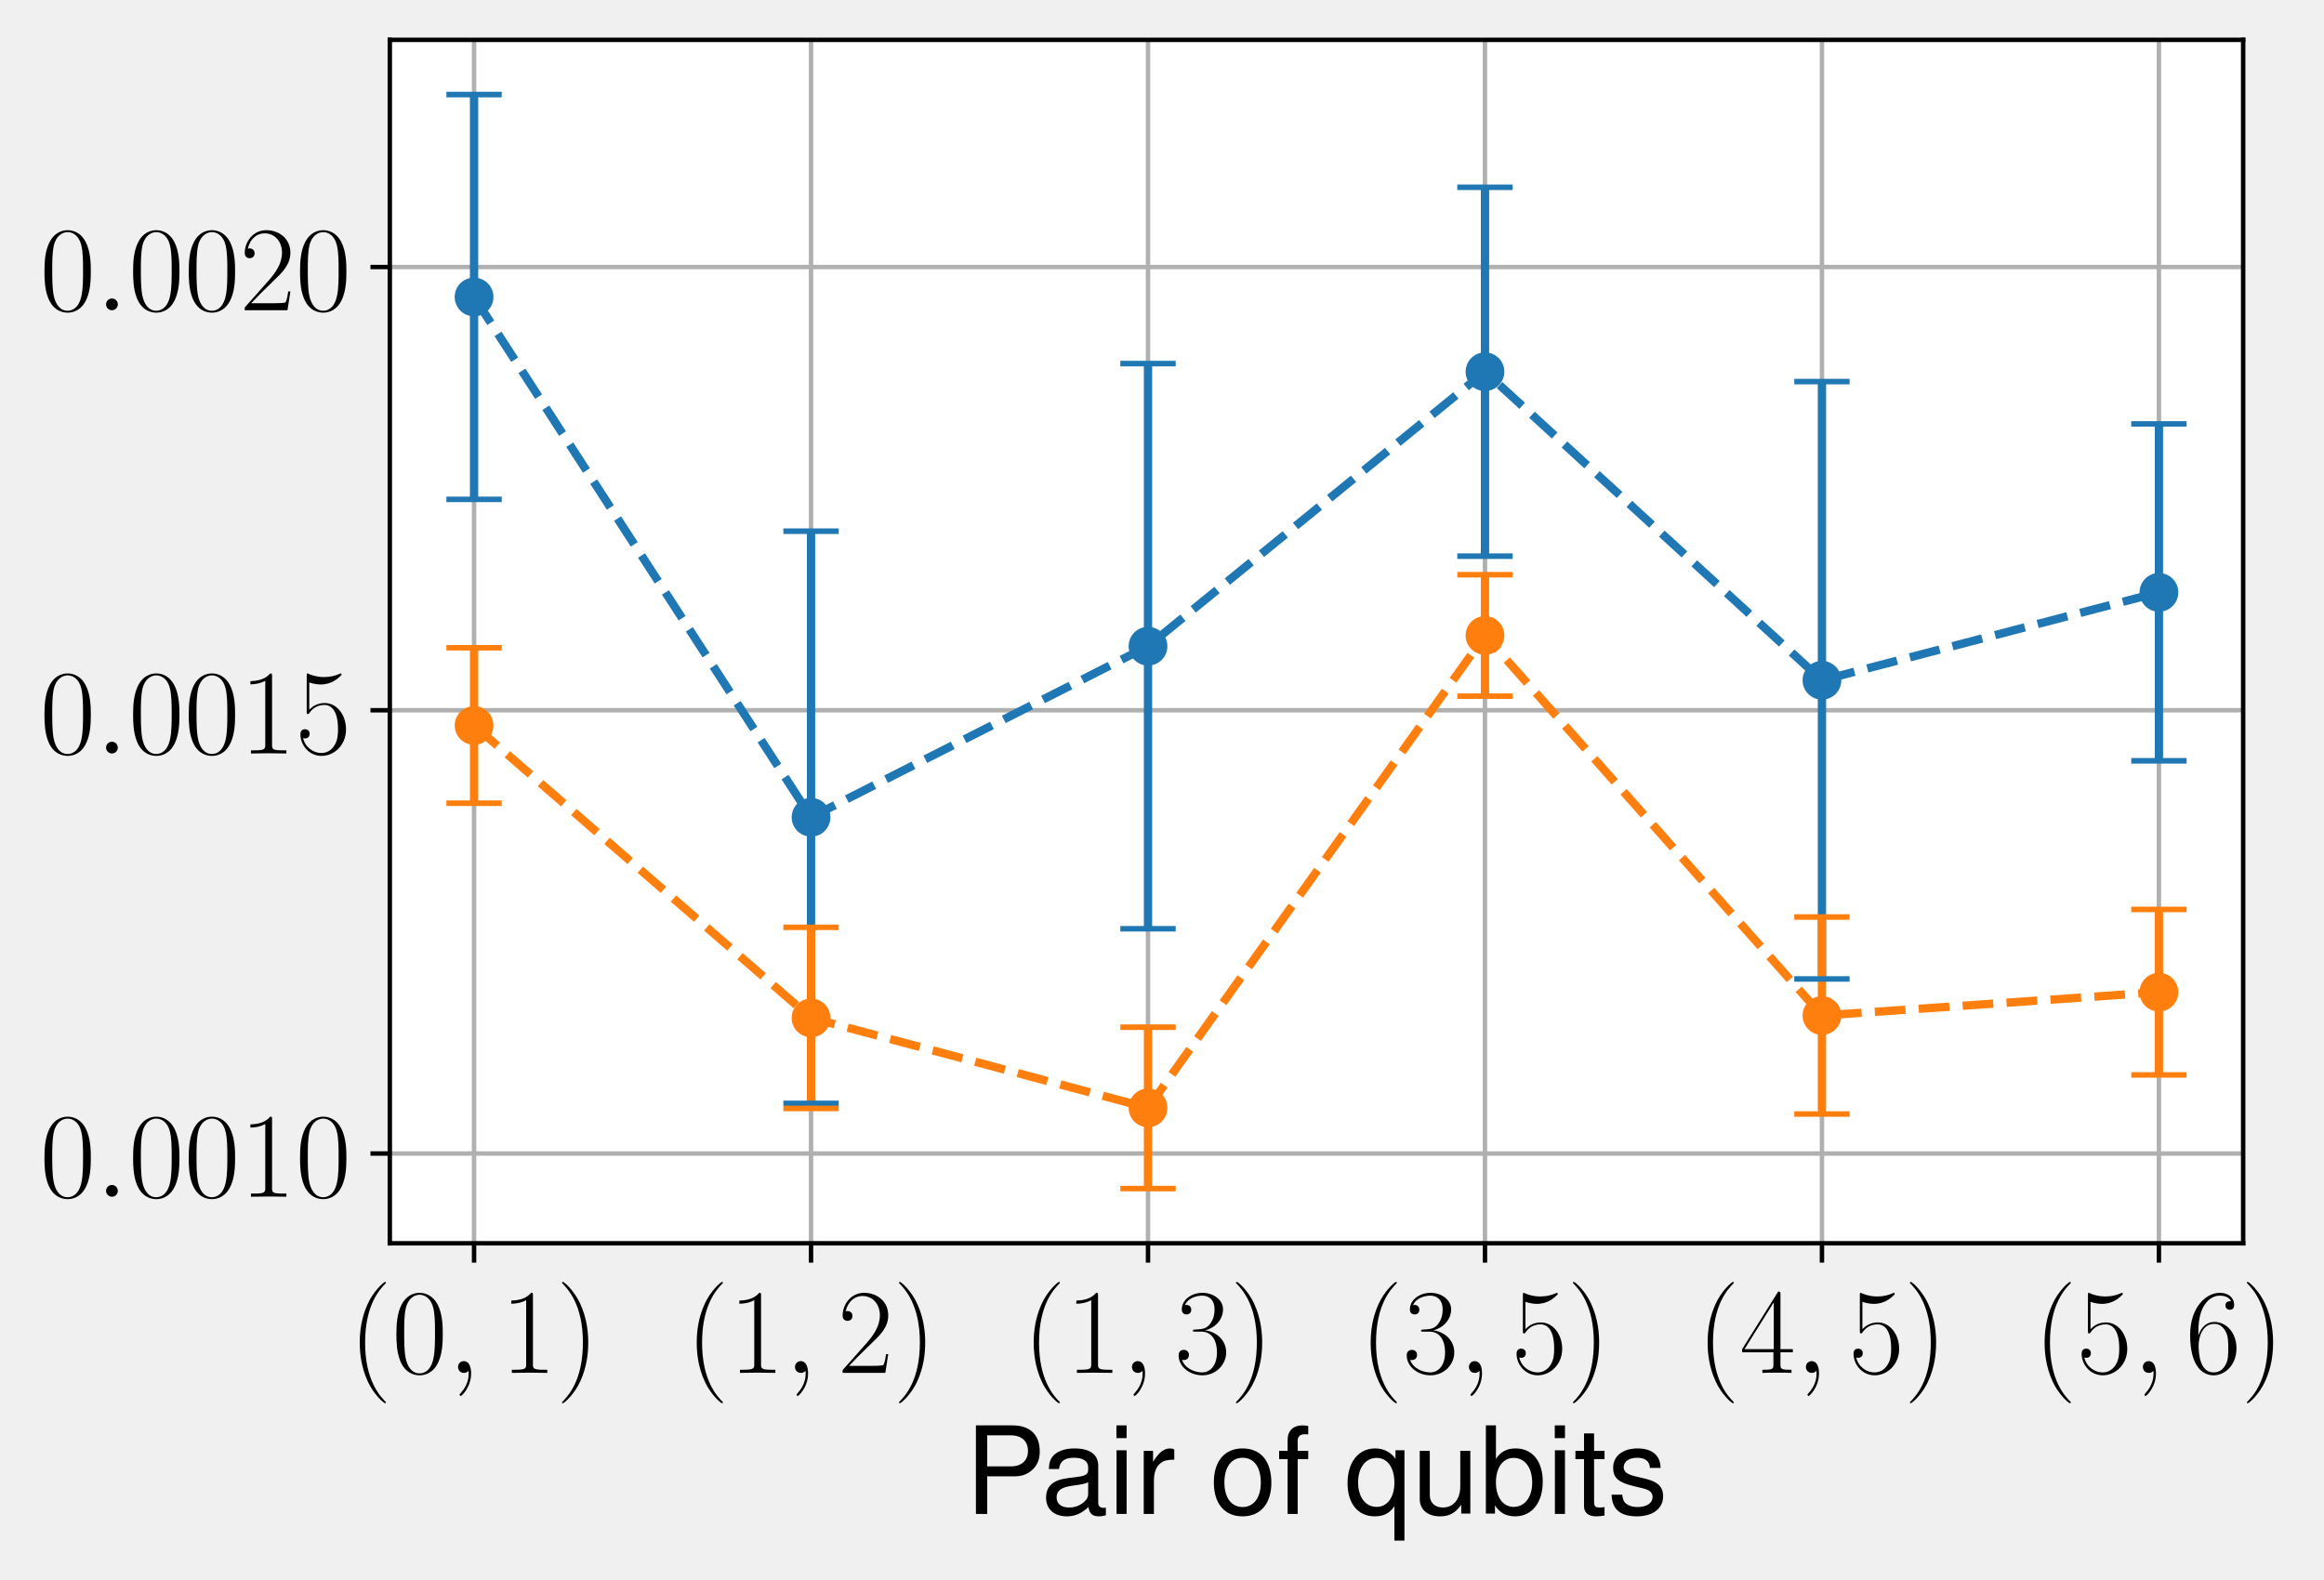
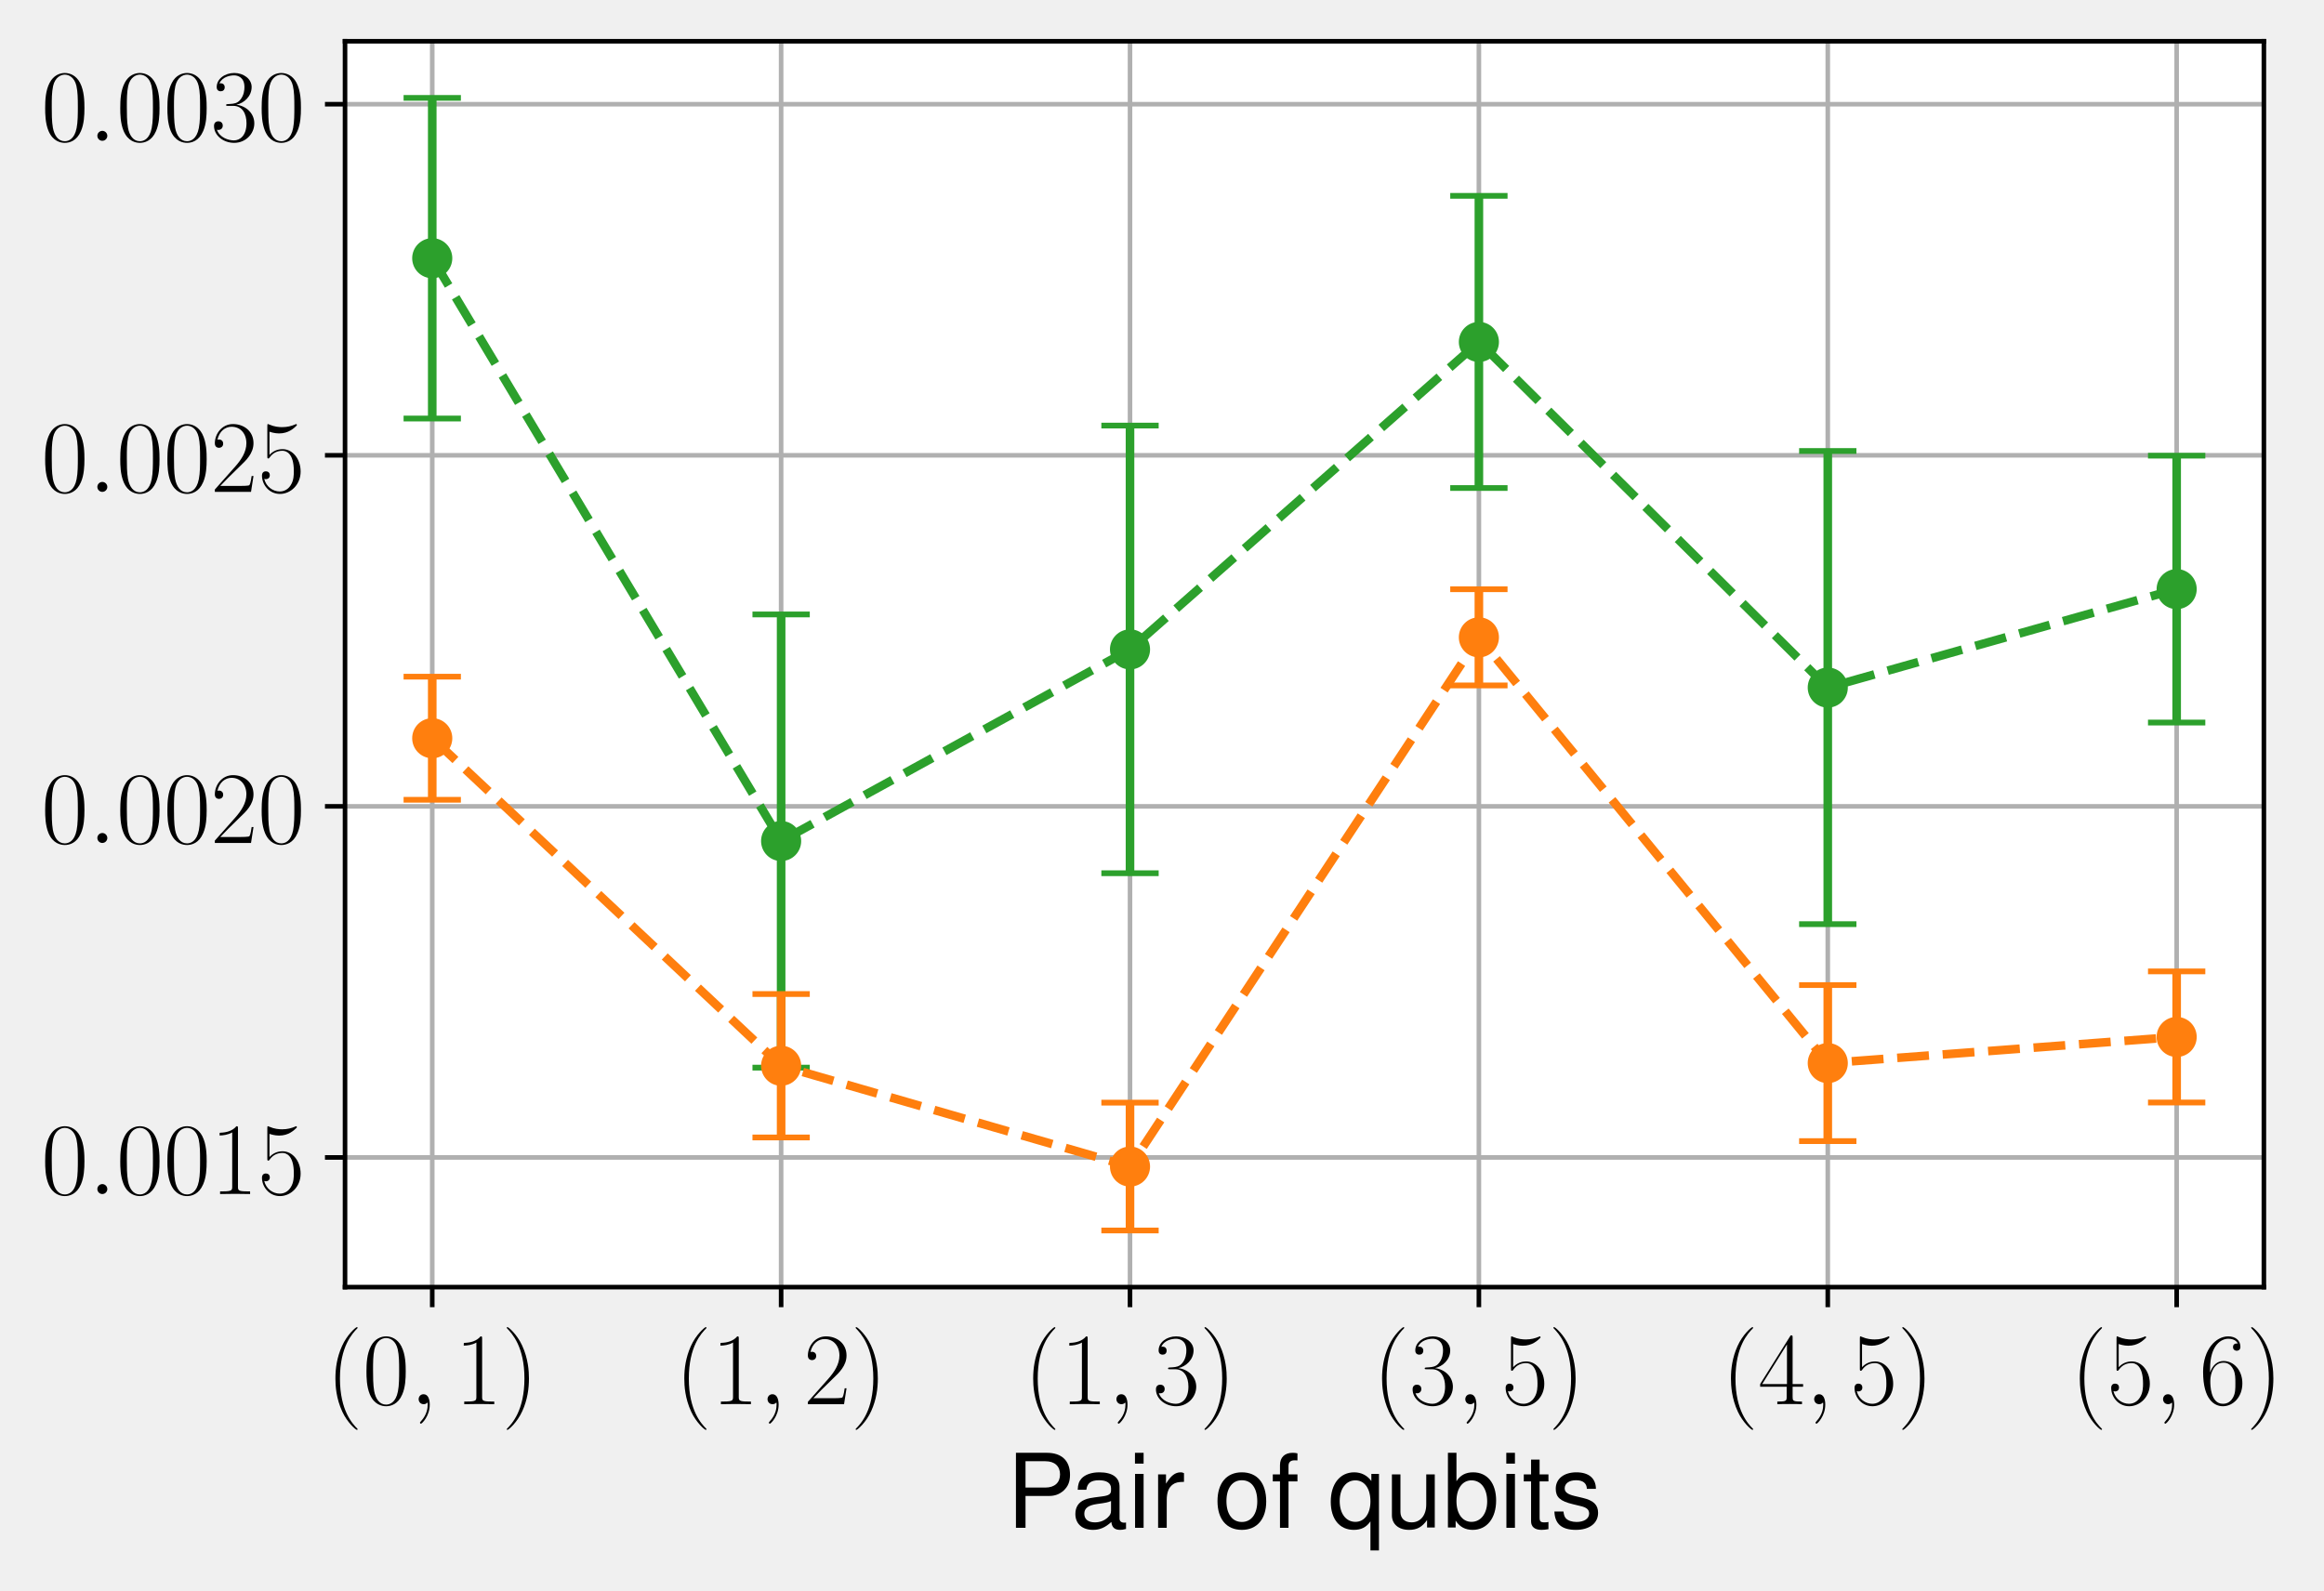
- <svg xmlns="http://www.w3.org/2000/svg" xmlns:xlink="http://www.w3.org/1999/xlink" height="285.41pt" version="1.1" viewBox="0 0 419.824 285.41" width="419.824pt">
+ <svg xmlns="http://www.w3.org/2000/svg" xmlns:xlink="http://www.w3.org/1999/xlink" height="277.67pt" version="1.1" viewBox="0 0 405.489 277.67" width="405.489pt">
  <defs>
    <style type="text/css">*{stroke-linecap:butt;stroke-linejoin:round;}</style>
  </defs>
  <g id="figure_1">
    <g id="patch_1">
-       <path d="M 0 285.41  L 419.824 285.41  L 419.824 0  L 0 0  z " style="fill:none;" />
+       <path d="M 0 277.67  L 405.489 277.67  L 405.489 0  L 0 0  z " style="fill:none;" />
    </g>
    <g id="axes_1">
      <g id="patch_2">
-         <path d="M 70.421 224.64  L 405.221 224.64  L 405.221 7.2  L 70.421 7.2  z " style="fill:#ffffff;" />
+         <path d="M 60.199 224.64  L 394.999 224.64  L 394.999 7.2  L 60.199 7.2  z " style="fill:#ffffff;" />
      </g>
      <g id="matplotlib.axis_1">
        <g id="xtick_1">
          <g id="line2d_1">
-             <path clip-path="url(#p4f4c36b485)" d="M 85.639 224.64  L 85.639 7.2  " style="fill:none;stroke:#b0b0b0;stroke-linecap:square;stroke-width:0.8;" />
+             <path clip-path="url(#p3676b8950b)" d="M 75.417 224.64  L 75.417 7.2  " style="fill:none;stroke:#b0b0b0;stroke-linecap:square;stroke-width:0.8;" />
          </g>
          <g id="line2d_2">
            <defs>
-               <path d="M 0 0  L 0 3.5  " id="ma962358cb3" style="stroke:#000000;stroke-width:0.8;" />
+               <path d="M 0 0  L 0 3.5  " id="m72bb5400fb" style="stroke:#000000;stroke-width:0.8;" />
            </defs>
            <g>
-               <use style="stroke:#000000;stroke-width:0.8;" x="85.639" xlink:href="#ma962358cb3" y="224.64" />
+               <use style="stroke:#000000;stroke-width:0.8;" x="75.417" xlink:href="#m72bb5400fb" y="224.64" />
            </g>
          </g>
          <g id="text_1">
-             <g transform="translate(63.01826 248.0586)scale(0.22 -0.22)">
+             <g transform="translate(56.90915 245.0734)scale(0.18 -0.18)">
              <defs>
                <path d="M 1958 -1562  C 1958 -1556 1958 -1543 1939 -1524  C 1645 -1223 858 -403 858 1596  C 858 3595 1632 4408 1946 4729  C 1946 4735 1958 4748 1958 4767  C 1958 4787 1939 4800 1914 4800  C 1843 4800 1299 4325 986 3620  C 666 2909 576 2218 576 1603  C 576 1141 621 360 1005 -467  C 1312 -1133 1837 -1600 1914 -1600  C 1946 -1600 1958 -1588 1958 -1562  z " id="CMR17-28" transform="scale(0.015625)" />
                <path d="M 2688 2038  C 2688 2430 2682 3099 2413 3613  C 2176 4063 1798 4224 1466 4224  C 1158 4224 768 4082 525 3620  C 269 3137 243 2539 243 2038  C 243 1671 250 1112 448 623  C 723 -39 1216 -128 1466 -128  C 1760 -128 2208 -7 2470 604  C 2662 1048 2688 1568 2688 2038  z M 1466 -26  C 1056 -26 813 328 723 816  C 653 1196 653 1749 653 2109  C 653 2604 653 3015 736 3407  C 858 3954 1216 4121 1466 4121  C 1728 4121 2067 3947 2189 3420  C 2272 3054 2278 2623 2278 2109  C 2278 1691 2278 1176 2202 797  C 2067 96 1690 -26 1466 -26  z " id="CMR17-30" transform="scale(0.015625)" />
                <path d="M 1248 -26  C 1248 345 1126 620 864 620  C 659 620 557 454 557 313  C 557 172 653 0 870 0  C 954 0 1024 25 1082 83  C 1094 96 1101 96 1107 96  C 1120 96 1120 6 1120 -26  C 1120 -233 1082 -642 710 -1051  C 640 -1127 640 -1140 640 -1152  C 640 -1184 672 -1216 704 -1216  C 755 -1216 1248 -749 1248 -26  z " id="CMMI12-3b" transform="scale(0.015625)" />
                <path d="M 1702 4083  C 1702 4217 1696 4224 1606 4224  C 1357 3927 979 3833 621 3820  C 602 3820 570 3820 563 3808  C 557 3795 557 3782 557 3648  C 755 3648 1088 3686 1344 3839  L 1344 467  C 1344 243 1331 166 781 166  L 589 166  L 589 0  C 896 6 1216 12 1523 12  C 1830 12 2150 6 2458 0  L 2458 166  L 2266 166  C 1715 166 1702 236 1702 467  L 1702 4083  z " id="CMR17-31" transform="scale(0.015625)" />
                <path d="M 1683 1596  C 1683 2057 1638 2839 1254 3665  C 947 4332 422 4800 346 4800  C 326 4800 301 4793 301 4761  C 301 4748 307 4742 314 4729  C 621 4408 1402 3595 1402 1603  C 1402 -396 627 -1210 314 -1530  C 307 -1543 301 -1549 301 -1562  C 301 -1594 326 -1600 346 -1600  C 416 -1600 960 -1127 1274 -422  C 1594 289 1683 981 1683 1596  z " id="CMR17-29" transform="scale(0.015625)" />
              </defs>
              <use transform="scale(0.996264)" xlink:href="#CMR17-28" />
              <use transform="translate(35.28077 0)scale(0.996264)" xlink:href="#CMR17-30" />
              <use transform="translate(80.97124 0)scale(0.996264)" xlink:href="#CMMI12-3b" />
              <use transform="translate(124.6728 0)scale(0.996264)" xlink:href="#CMR17-31" />
              <use transform="translate(170.3633 0)scale(0.996264)" xlink:href="#CMR17-29" />
            </g>
          </g>
        </g>
        <g id="xtick_2">
          <g id="line2d_3">
-             <path clip-path="url(#p4f4c36b485)" d="M 146.512 224.64  L 146.512 7.2  " style="fill:none;stroke:#b0b0b0;stroke-linecap:square;stroke-width:0.8;" />
+             <path clip-path="url(#p3676b8950b)" d="M 136.29 224.64  L 136.29 7.2  " style="fill:none;stroke:#b0b0b0;stroke-linecap:square;stroke-width:0.8;" />
          </g>
          <g id="line2d_4">
            <g>
-               <use style="stroke:#000000;stroke-width:0.8;" x="146.512" xlink:href="#ma962358cb3" y="224.64" />
+               <use style="stroke:#000000;stroke-width:0.8;" x="136.29" xlink:href="#m72bb5400fb" y="224.64" />
            </g>
          </g>
          <g id="text_2">
-             <g transform="translate(123.891 248.0586)scale(0.22 -0.22)">
+             <g transform="translate(117.7819 245.0734)scale(0.18 -0.18)">
              <defs>
                <path d="M 2669 990  L 2554 990  C 2490 537 2438 460 2413 422  C 2381 371 1920 371 1830 371  L 602 371  C 832 620 1280 1073 1824 1596  C 2214 1966 2669 2400 2669 3033  C 2669 3788 2067 4224 1395 4224  C 691 4224 262 3603 262 3027  C 262 2777 448 2745 525 2745  C 589 2745 781 2783 781 3007  C 781 3206 614 3264 525 3264  C 486 3264 448 3257 422 3244  C 544 3788 915 4057 1306 4057  C 1862 4057 2227 3616 2227 3033  C 2227 2477 1901 1998 1536 1583  L 262 147  L 262 0  L 2515 0  L 2669 990  z " id="CMR17-32" transform="scale(0.015625)" />
              </defs>
              <use transform="scale(0.996264)" xlink:href="#CMR17-28" />
              <use transform="translate(35.28077 0)scale(0.996264)" xlink:href="#CMR17-31" />
              <use transform="translate(80.97124 0)scale(0.996264)" xlink:href="#CMMI12-3b" />
              <use transform="translate(124.6728 0)scale(0.996264)" xlink:href="#CMR17-32" />
              <use transform="translate(170.3633 0)scale(0.996264)" xlink:href="#CMR17-29" />
            </g>
          </g>
        </g>
        <g id="xtick_3">
          <g id="line2d_5">
-             <path clip-path="url(#p4f4c36b485)" d="M 207.385 224.64  L 207.385 7.2  " style="fill:none;stroke:#b0b0b0;stroke-linecap:square;stroke-width:0.8;" />
+             <path clip-path="url(#p3676b8950b)" d="M 197.163 224.64  L 197.163 7.2  " style="fill:none;stroke:#b0b0b0;stroke-linecap:square;stroke-width:0.8;" />
          </g>
          <g id="line2d_6">
            <g>
-               <use style="stroke:#000000;stroke-width:0.8;" x="207.385" xlink:href="#ma962358cb3" y="224.64" />
+               <use style="stroke:#000000;stroke-width:0.8;" x="197.163" xlink:href="#m72bb5400fb" y="224.64" />
            </g>
          </g>
          <g id="text_3">
-             <g transform="translate(184.7637 248.0586)scale(0.22 -0.22)">
+             <g transform="translate(178.6546 245.0734)scale(0.18 -0.18)">
              <defs>
                <path d="M 1414 2176  C 1984 2176 2234 1673 2234 1094  C 2234 322 1824 25 1453 25  C 1114 25 563 193 390 691  C 422 678 454 678 486 678  C 640 678 755 780 755 947  C 755 1132 614 1216 486 1216  C 378 1216 211 1164 211 927  C 211 335 787 -128 1466 -128  C 2176 -128 2720 432 2720 1087  C 2720 1718 2208 2176 1600 2246  C 2086 2347 2554 2776 2554 3353  C 2554 3856 2048 4224 1472 4224  C 890 4224 378 3862 378 3347  C 378 3123 544 3084 627 3084  C 762 3084 877 3167 877 3334  C 877 3500 762 3584 627 3584  C 602 3584 570 3584 544 3571  C 730 3999 1235 4076 1459 4076  C 1683 4076 2106 3966 2106 3347  C 2106 3167 2080 2851 1862 2574  C 1670 2329 1453 2316 1242 2297  C 1210 2297 1062 2284 1037 2284  C 992 2278 966 2272 966 2227  C 966 2182 973 2176 1101 2176  L 1414 2176  z " id="CMR17-33" transform="scale(0.015625)" />
              </defs>
              <use transform="scale(0.996264)" xlink:href="#CMR17-28" />
              <use transform="translate(35.28077 0)scale(0.996264)" xlink:href="#CMR17-31" />
              <use transform="translate(80.97124 0)scale(0.996264)" xlink:href="#CMMI12-3b" />
              <use transform="translate(124.6728 0)scale(0.996264)" xlink:href="#CMR17-33" />
              <use transform="translate(170.3633 0)scale(0.996264)" xlink:href="#CMR17-29" />
            </g>
          </g>
        </g>
        <g id="xtick_4">
          <g id="line2d_7">
-             <path clip-path="url(#p4f4c36b485)" d="M 268.257 224.64  L 268.257 7.2  " style="fill:none;stroke:#b0b0b0;stroke-linecap:square;stroke-width:0.8;" />
+             <path clip-path="url(#p3676b8950b)" d="M 258.035 224.64  L 258.035 7.2  " style="fill:none;stroke:#b0b0b0;stroke-linecap:square;stroke-width:0.8;" />
          </g>
          <g id="line2d_8">
            <g>
-               <use style="stroke:#000000;stroke-width:0.8;" x="268.257" xlink:href="#ma962358cb3" y="224.64" />
+               <use style="stroke:#000000;stroke-width:0.8;" x="258.035" xlink:href="#m72bb5400fb" y="224.64" />
            </g>
          </g>
          <g id="text_4">
-             <g transform="translate(245.6364 248.0586)scale(0.22 -0.22)">
+             <g transform="translate(239.5273 245.0734)scale(0.18 -0.18)">
              <defs>
                <path d="M 730 3750  C 794 3724 1056 3641 1325 3641  C 1920 3641 2246 3961 2432 4140  C 2432 4191 2432 4224 2394 4224  C 2387 4224 2374 4224 2323 4198  C 2099 4102 1837 4032 1517 4032  C 1325 4032 1037 4055 723 4191  C 653 4224 640 4224 634 4224  C 602 4224 595 4217 595 4090  L 595 2231  C 595 2113 595 2080 659 2080  C 691 2080 704 2093 736 2139  C 941 2435 1222 2560 1542 2560  C 1766 2560 2246 2415 2246 1293  C 2246 1087 2246 716 2054 422  C 1894 159 1645 25 1370 25  C 947 25 518 319 403 812  C 429 806 480 793 506 793  C 589 793 749 838 749 1036  C 749 1209 627 1280 506 1280  C 358 1280 262 1190 262 1011  C 262 454 704 -128 1382 -128  C 2042 -128 2669 441 2669 1267  C 2669 2054 2170 2662 1549 2662  C 1222 2662 947 2540 730 2304  L 730 3750  z " id="CMR17-35" transform="scale(0.015625)" />
              </defs>
              <use transform="scale(0.996264)" xlink:href="#CMR17-28" />
              <use transform="translate(35.28077 0)scale(0.996264)" xlink:href="#CMR17-33" />
              <use transform="translate(80.97124 0)scale(0.996264)" xlink:href="#CMMI12-3b" />
              <use transform="translate(124.6728 0)scale(0.996264)" xlink:href="#CMR17-35" />
              <use transform="translate(170.3633 0)scale(0.996264)" xlink:href="#CMR17-29" />
            </g>
          </g>
        </g>
        <g id="xtick_5">
          <g id="line2d_9">
-             <path clip-path="url(#p4f4c36b485)" d="M 329.13 224.64  L 329.13 7.2  " style="fill:none;stroke:#b0b0b0;stroke-linecap:square;stroke-width:0.8;" />
+             <path clip-path="url(#p3676b8950b)" d="M 318.908 224.64  L 318.908 7.2  " style="fill:none;stroke:#b0b0b0;stroke-linecap:square;stroke-width:0.8;" />
          </g>
          <g id="line2d_10">
            <g>
-               <use style="stroke:#000000;stroke-width:0.8;" x="329.13" xlink:href="#ma962358cb3" y="224.64" />
+               <use style="stroke:#000000;stroke-width:0.8;" x="318.908" xlink:href="#m72bb5400fb" y="224.64" />
            </g>
          </g>
          <g id="text_5">
-             <g transform="translate(306.5092 248.0586)scale(0.22 -0.22)">
+             <g transform="translate(300.4001 245.0734)scale(0.18 -0.18)">
              <defs>
                <path d="M 2150 4147  C 2150 4281 2144 4288 2029 4288  L 128 1254  L 128 1088  L 1779 1088  L 1779 460  C 1779 230 1766 166 1318 166  L 1197 166  L 1197 0  C 1402 12 1747 12 1965 12  C 2182 12 2528 12 2733 0  L 2733 166  L 2611 166  C 2163 166 2150 230 2150 460  L 2150 1088  L 2803 1088  L 2803 1254  L 2150 1254  L 2150 4147  z M 1798 3723  L 1798 1254  L 256 1254  L 1798 3723  z " id="CMR17-34" transform="scale(0.015625)" />
              </defs>
              <use transform="scale(0.996264)" xlink:href="#CMR17-28" />
              <use transform="translate(35.28077 0)scale(0.996264)" xlink:href="#CMR17-34" />
              <use transform="translate(80.97124 0)scale(0.996264)" xlink:href="#CMMI12-3b" />
              <use transform="translate(124.6728 0)scale(0.996264)" xlink:href="#CMR17-35" />
              <use transform="translate(170.3633 0)scale(0.996264)" xlink:href="#CMR17-29" />
            </g>
          </g>
        </g>
        <g id="xtick_6">
          <g id="line2d_11">
-             <path clip-path="url(#p4f4c36b485)" d="M 390.003 224.64  L 390.003 7.2  " style="fill:none;stroke:#b0b0b0;stroke-linecap:square;stroke-width:0.8;" />
+             <path clip-path="url(#p3676b8950b)" d="M 379.781 224.64  L 379.781 7.2  " style="fill:none;stroke:#b0b0b0;stroke-linecap:square;stroke-width:0.8;" />
          </g>
          <g id="line2d_12">
            <g>
-               <use style="stroke:#000000;stroke-width:0.8;" x="390.003" xlink:href="#ma962358cb3" y="224.64" />
+               <use style="stroke:#000000;stroke-width:0.8;" x="379.781" xlink:href="#m72bb5400fb" y="224.64" />
            </g>
          </g>
          <g id="text_6">
-             <g transform="translate(367.3819 248.0586)scale(0.22 -0.22)">
+             <g transform="translate(361.2728 245.0734)scale(0.18 -0.18)">
              <defs>
                <path d="M 678 2198  C 678 3712 1395 4076 1811 4076  C 1946 4076 2272 4049 2400 3782  C 2298 3782 2106 3782 2106 3558  C 2106 3385 2246 3328 2336 3328  C 2394 3328 2566 3353 2566 3571  C 2566 3987 2246 4224 1805 4224  C 1043 4224 243 3411 243 2011  C 243 257 966 -128 1478 -128  C 2099 -128 2688 431 2688 1295  C 2688 2101 2170 2688 1517 2688  C 1126 2688 838 2430 678 1979  L 678 2198  z M 1478 25  C 691 25 691 1212 691 1450  C 691 1914 909 2585 1504 2585  C 1613 2585 1926 2585 2138 2140  C 2253 1889 2253 1624 2253 1302  C 2253 954 2253 696 2118 438  C 1978 173 1773 25 1478 25  z " id="CMR17-36" transform="scale(0.015625)" />
              </defs>
              <use transform="scale(0.996264)" xlink:href="#CMR17-28" />
              <use transform="translate(35.28077 0)scale(0.996264)" xlink:href="#CMR17-35" />
              <use transform="translate(80.97124 0)scale(0.996264)" xlink:href="#CMMI12-3b" />
              <use transform="translate(124.6728 0)scale(0.996264)" xlink:href="#CMR17-36" />
              <use transform="translate(170.3633 0)scale(0.996264)" xlink:href="#CMR17-29" />
            </g>
          </g>
        </g>
        <g id="text_7">
-           <g transform="translate(174.304 273.5416)scale(0.22 -0.22)">
+           <g transform="translate(175.6305 266.6504)scale(0.18 -0.18)">
            <defs>
              <path d="M 1178 1984  L 2643 1984  C 3008 1984 3296 2092 3546 2316  C 3827 2572 3949 2873 3949 3302  C 3949 4179 3430 4672 2509 4672  L 582 4672  L 582 0  L 1178 0  L 1178 1984  z M 1178 2508  L 1178 4147  L 2419 4147  C 2989 4147 3328 3839 3328 3327  C 3328 2816 2989 2508 2419 2508  L 1178 2508  z " id="NimbusSanL-Regu-50" transform="scale(0.015625)" />
              <path d="M 3424 332  C 3366 320 3341 320 3309 320  C 3123 320 3021 415 3021 581  L 3021 2542  C 3021 3135 2586 3456 1760 3456  C 1274 3456 870 3315 646 3065  C 493 2893 429 2702 416 2370  L 954 2370  C 998 2778 1242 2963 1741 2963  C 2221 2963 2490 2784 2490 2466  L 2490 2326  C 2490 2103 2355 2007 1933 1956  C 1178 1861 1062 1835 858 1753  C 467 1593 269 1294 269 861  C 269 256 691 -128 1370 -128  C 1792 -128 2131 19 2509 364  C 2547 25 2714 -128 3059 -128  C 3168 -128 3251 -116 3424 -71  L 3424 332  z M 2490 1071  C 2490 893 2438 785 2278 638  C 2061 441 1798 339 1485 339  C 1069 339 826 536 826 874  C 826 1224 1062 1402 1632 1485  C 2195 1562 2310 1587 2490 1670  L 2490 1071  z " id="NimbusSanL-Regu-61" transform="scale(0.015625)" />
              <path d="M 960 3358  L 429 3358  L 429 0  L 960 0  L 960 3358  z M 960 4672  L 422 4672  L 422 3999  L 960 3999  L 960 4672  z " id="NimbusSanL-Regu-69" transform="scale(0.015625)" />
              <path d="M 442 3328  L 442 0  L 979 0  L 979 1727  C 979 2203 1101 2514 1357 2698  C 1523 2819 1683 2857 2054 2863  L 2054 3404  C 1965 3449 1920 3456 1850 3456  C 1504 3456 1242 3251 934 2750  L 934 3328  L 442 3328  z " id="NimbusSanL-Regu-72" transform="scale(0.015625)" />
              <path d="M 1741 3456  C 800 3456 230 2784 230 1663  C 230 543 794 -128 1747 -128  C 2688 -128 3264 543 3264 1638  C 3264 2791 2707 3456 1741 3456  z M 1747 2963  C 2349 2963 2707 2472 2707 1644  C 2707 861 2336 364 1747 364  C 1152 364 787 855 787 1663  C 787 2466 1152 2963 1747 2963  z " id="NimbusSanL-Regu-6f" transform="scale(0.015625)" />
              <path d="M 1651 3328  L 1094 3328  L 1094 3860  C 1094 4087 1222 4204 1466 4204  C 1510 4204 1530 4204 1651 4198  L 1651 4639  C 1530 4665 1459 4672 1350 4672  C 858 4672 563 4390 563 3905  L 563 3328  L 115 3328  L 115 2892  L 563 2892  L 563 0  L 1094 0  L 1094 2892  L 1651 2892  L 1651 3328  z " id="NimbusSanL-Regu-66" transform="scale(0.015625)" />
              <path d="M 3168 -1408  L 3168 3359  L 2694 3359  L 2694 2912  C 2445 3263 2067 3456 1626 3456  C 742 3456 166 2733 166 1625  C 166 543 717 -128 1600 -128  C 2067 -128 2387 38 2637 403  L 2637 -1408  L 3168 -1408  z M 1702 2956  C 2272 2956 2637 2447 2637 1644  C 2637 880 2266 371 1702 371  C 1114 371 723 887 723 1663  C 723 2434 1114 2956 1702 2956  z " id="NimbusSanL-Regu-71" transform="scale(0.015625)" />
              <path d="M 3085 19  L 3085 3328  L 2554 3328  L 2554 1454  C 2554 780 2195 339 1638 339  C 1216 339 947 591 947 988  L 947 3328  L 416 3328  L 416 780  C 416 230 832 -128 1485 -128  C 1978 -128 2291 44 2605 484  L 2605 19  L 3085 19  z " id="NimbusSanL-Regu-75" transform="scale(0.015625)" />
              <path d="M 346 4672  L 346 19  L 826 19  L 826 447  C 1082 57 1421 -128 1888 -128  C 2771 -128 3347 594 3347 1702  C 3347 2784 2797 3456 1914 3456  C 1453 3456 1126 3283 877 2905  L 877 4672  L 346 4672  z M 1811 2956  C 2406 2956 2790 2440 2790 1644  C 2790 887 2394 371 1811 371  C 1248 371 877 880 877 1663  C 877 2447 1248 2956 1811 2956  z " id="NimbusSanL-Regu-62" transform="scale(0.015625)" />
              <path d="M 1626 3328  L 1075 3328  L 1075 4249  L 544 4249  L 544 3328  L 90 3328  L 90 2892  L 544 2892  L 544 402  C 544 64 774 -128 1190 -128  C 1318 -128 1446 -116 1626 -84  L 1626 364  C 1555 345 1472 339 1370 339  C 1139 339 1075 402 1075 634  L 1075 2892  L 1626 2892  L 1626 3328  z " id="NimbusSanL-Regu-74" transform="scale(0.015625)" />
              <path d="M 2803 2428  C 2797 3084 2362 3456 1587 3456  C 806 3456 301 3052 301 2434  C 301 1912 570 1663 1363 1472  L 1862 1351  C 2234 1262 2381 1129 2381 887  C 2381 574 2067 364 1600 364  C 1312 364 1069 447 934 587  C 851 683 813 778 781 1014  L 218 1014  C 243 243 678 -128 1555 -128  C 2400 -128 2938 288 2938 931  C 2938 1428 2656 1702 1990 1861  L 1478 1982  C 1043 2084 858 2224 858 2459  C 858 2765 1133 2963 1568 2963  C 1997 2963 2227 2778 2240 2428  L 2803 2428  z " id="NimbusSanL-Regu-73" transform="scale(0.015625)" />
            </defs>
            <use transform="scale(0.996264)" xlink:href="#NimbusSanL-Regu-50" />
            <use transform="translate(62.46592 0)scale(0.996264)" xlink:href="#NimbusSanL-Regu-61" />
            <use transform="translate(117.8576 0)scale(0.996264)" xlink:href="#NimbusSanL-Regu-69" />
            <use transform="translate(139.9744 0)scale(0.996264)" xlink:href="#NimbusSanL-Regu-72" />
            <use transform="translate(200.8448 0)scale(0.996264)" xlink:href="#NimbusSanL-Regu-6f" />
            <use transform="translate(256.2365 0)scale(0.996264)" xlink:href="#NimbusSanL-Regu-66" />
            <use transform="translate(311.6268 0)scale(0.996264)" xlink:href="#NimbusSanL-Regu-71" />
            <use transform="translate(367.0185 0)scale(0.996264)" xlink:href="#NimbusSanL-Regu-75" />
            <use transform="translate(422.4101 0)scale(0.996264)" xlink:href="#NimbusSanL-Regu-62" />
            <use transform="translate(477.8018 0)scale(0.996264)" xlink:href="#NimbusSanL-Regu-69" />
            <use transform="translate(499.9186 0)scale(0.996264)" xlink:href="#NimbusSanL-Regu-74" />
            <use transform="translate(527.6138 0)scale(0.996264)" xlink:href="#NimbusSanL-Regu-73" />
          </g>
        </g>
      </g>
      <g id="matplotlib.axis_2">
        <g id="ytick_1">
          <g id="line2d_13">
-             <path clip-path="url(#p4f4c36b485)" d="M 70.421 208.42  L 405.221 208.42  " style="fill:none;stroke:#b0b0b0;stroke-linecap:square;stroke-width:0.8;" />
+             <path clip-path="url(#p3676b8950b)" d="M 60.199 202.008  L 394.999 202.008  " style="fill:none;stroke:#b0b0b0;stroke-linecap:square;stroke-width:0.8;" />
          </g>
          <g id="line2d_14">
            <defs>
-               <path d="M 0 0  L -3.5 0  " id="m08ece4193a" style="stroke:#000000;stroke-width:0.8;" />
+               <path d="M 0 0  L -3.5 0  " id="md97ce16823" style="stroke:#000000;stroke-width:0.8;" />
            </defs>
            <g>
-               <use style="stroke:#000000;stroke-width:0.8;" x="70.421" xlink:href="#m08ece4193a" y="208.42" />
+               <use style="stroke:#000000;stroke-width:0.8;" x="60.199" xlink:href="#md97ce16823" y="202.008" />
            </g>
          </g>
          <g id="text_8">
-             <g transform="translate(7.2 216.2277)scale(0.22 -0.22)">
+             <g transform="translate(7.2 208.3962)scale(0.18 -0.18)">
              <defs>
                <path d="M 1178 307  C 1178 492 1024 620 870 620  C 685 620 557 467 557 313  C 557 128 710 0 864 0  C 1050 0 1178 153 1178 307  z " id="CMMI12-3a" transform="scale(0.015625)" />
              </defs>
-               <use transform="scale(0.996264)" xlink:href="#CMR17-30" />
-               <use transform="translate(45.69048 0)scale(0.996264)" xlink:href="#CMMI12-3a" />
-               <use transform="translate(72.78765 0)scale(0.996264)" xlink:href="#CMR17-30" />
-               <use transform="translate(118.4781 0)scale(0.996264)" xlink:href="#CMR17-30" />
-               <use transform="translate(164.1686 0)scale(0.996264)" xlink:href="#CMR17-31" />
-               <use transform="translate(209.8591 0)scale(0.996264)" xlink:href="#CMR17-30" />
-             </g>
-           </g>
-         </g>
-         <g id="ytick_2">
-           <g id="line2d_15">
-             <path clip-path="url(#p4f4c36b485)" d="M 70.421 128.333  L 405.221 128.333  " style="fill:none;stroke:#b0b0b0;stroke-linecap:square;stroke-width:0.8;" />
-           </g>
-           <g id="line2d_16">
-             <g>
-               <use style="stroke:#000000;stroke-width:0.8;" x="70.421" xlink:href="#m08ece4193a" y="128.333" />
-             </g>
-           </g>
-           <g id="text_9">
-             <g transform="translate(7.2 136.1414)scale(0.22 -0.22)">
              <use transform="scale(0.996264)" xlink:href="#CMR17-30" />
              <use transform="translate(45.69048 0)scale(0.996264)" xlink:href="#CMMI12-3a" />
              <use transform="translate(72.78765 0)scale(0.996264)" xlink:href="#CMR17-30" />
              <use transform="translate(118.4781 0)scale(0.996264)" xlink:href="#CMR17-30" />
              <use transform="translate(164.1686 0)scale(0.996264)" xlink:href="#CMR17-31" />
              <use transform="translate(209.8591 0)scale(0.996264)" xlink:href="#CMR17-35" />
            </g>
          </g>
        </g>
-         <g id="ytick_3">
-           <g id="line2d_17">
-             <path clip-path="url(#p4f4c36b485)" d="M 70.421 48.247  L 405.221 48.247  " style="fill:none;stroke:#b0b0b0;stroke-linecap:square;stroke-width:0.8;" />
-           </g>
-           <g id="line2d_18">
-             <g>
-               <use style="stroke:#000000;stroke-width:0.8;" x="70.421" xlink:href="#m08ece4193a" y="48.247" />
-             </g>
-           </g>
-           <g id="text_10">
-             <g transform="translate(7.2 56.05512)scale(0.22 -0.22)">
+         <g id="ytick_2">
+           <g id="line2d_15">
+             <path clip-path="url(#p3676b8950b)" d="M 60.199 140.734  L 394.999 140.734  " style="fill:none;stroke:#b0b0b0;stroke-linecap:square;stroke-width:0.8;" />
+           </g>
+           <g id="line2d_16">
+             <g>
+               <use style="stroke:#000000;stroke-width:0.8;" x="60.199" xlink:href="#md97ce16823" y="140.734" />
+             </g>
+           </g>
+           <g id="text_9">
+             <g transform="translate(7.2 147.1223)scale(0.18 -0.18)">
              <use transform="scale(0.996264)" xlink:href="#CMR17-30" />
              <use transform="translate(45.69048 0)scale(0.996264)" xlink:href="#CMMI12-3a" />
              <use transform="translate(72.78765 0)scale(0.996264)" xlink:href="#CMR17-30" />
              <use transform="translate(118.4781 0)scale(0.996264)" xlink:href="#CMR17-30" />
              <use transform="translate(164.1686 0)scale(0.996264)" xlink:href="#CMR17-32" />
              <use transform="translate(209.8591 0)scale(0.996264)" xlink:href="#CMR17-30" />
            </g>
          </g>
        </g>
+         <g id="ytick_3">
+           <g id="line2d_17">
+             <path clip-path="url(#p3676b8950b)" d="M 60.199 79.46  L 394.999 79.46  " style="fill:none;stroke:#b0b0b0;stroke-linecap:square;stroke-width:0.8;" />
+           </g>
+           <g id="line2d_18">
+             <g>
+               <use style="stroke:#000000;stroke-width:0.8;" x="60.199" xlink:href="#md97ce16823" y="79.46" />
+             </g>
+           </g>
+           <g id="text_10">
+             <g transform="translate(7.2 85.84836)scale(0.18 -0.18)">
+               <use transform="scale(0.996264)" xlink:href="#CMR17-30" />
+               <use transform="translate(45.69048 0)scale(0.996264)" xlink:href="#CMMI12-3a" />
+               <use transform="translate(72.78765 0)scale(0.996264)" xlink:href="#CMR17-30" />
+               <use transform="translate(118.4781 0)scale(0.996264)" xlink:href="#CMR17-30" />
+               <use transform="translate(164.1686 0)scale(0.996264)" xlink:href="#CMR17-32" />
+               <use transform="translate(209.8591 0)scale(0.996264)" xlink:href="#CMR17-35" />
+             </g>
+           </g>
+         </g>
+         <g id="ytick_4">
+           <g id="line2d_19">
+             <path clip-path="url(#p3676b8950b)" d="M 60.199 18.186  L 394.999 18.186  " style="fill:none;stroke:#b0b0b0;stroke-linecap:square;stroke-width:0.8;" />
+           </g>
+           <g id="line2d_20">
+             <g>
+               <use style="stroke:#000000;stroke-width:0.8;" x="60.199" xlink:href="#md97ce16823" y="18.186" />
+             </g>
+           </g>
+           <g id="text_11">
+             <g transform="translate(7.2 24.57447)scale(0.18 -0.18)">
+               <use transform="scale(0.996264)" xlink:href="#CMR17-30" />
+               <use transform="translate(45.69048 0)scale(0.996264)" xlink:href="#CMMI12-3a" />
+               <use transform="translate(72.78765 0)scale(0.996264)" xlink:href="#CMR17-30" />
+               <use transform="translate(118.4781 0)scale(0.996264)" xlink:href="#CMR17-30" />
+               <use transform="translate(164.1686 0)scale(0.996264)" xlink:href="#CMR17-33" />
+               <use transform="translate(209.8591 0)scale(0.996264)" xlink:href="#CMR17-30" />
+             </g>
+           </g>
+         </g>
      </g>
      <g id="LineCollection_1">
-         <path clip-path="url(#p4f4c36b485)" d="M 85.639 90.232  L 85.639 17.084  " style="fill:none;stroke:#1f77b4;stroke-width:1.5;" />
-         <path clip-path="url(#p4f4c36b485)" d="M 146.512 199.359  L 146.512 95.978  " style="fill:none;stroke:#1f77b4;stroke-width:1.5;" />
-         <path clip-path="url(#p4f4c36b485)" d="M 207.385 167.815  L 207.385 65.695  " style="fill:none;stroke:#1f77b4;stroke-width:1.5;" />
-         <path clip-path="url(#p4f4c36b485)" d="M 268.257 100.489  L 268.257 33.839  " style="fill:none;stroke:#1f77b4;stroke-width:1.5;" />
-         <path clip-path="url(#p4f4c36b485)" d="M 329.13 176.88  L 329.13 68.948  " style="fill:none;stroke:#1f77b4;stroke-width:1.5;" />
-         <path clip-path="url(#p4f4c36b485)" d="M 390.003 137.468  L 390.003 76.596  " style="fill:none;stroke:#1f77b4;stroke-width:1.5;" />
+         <path clip-path="url(#p3676b8950b)" d="M 75.417 73.049  L 75.417 17.084  " style="fill:none;stroke:#2ca02c;stroke-width:1.5;" />
+         <path clip-path="url(#p3676b8950b)" d="M 136.29 186.335  L 136.29 107.239  " style="fill:none;stroke:#2ca02c;stroke-width:1.5;" />
+         <path clip-path="url(#p3676b8950b)" d="M 197.163 152.404  L 197.163 74.273  " style="fill:none;stroke:#2ca02c;stroke-width:1.5;" />
+         <path clip-path="url(#p3676b8950b)" d="M 258.035 85.177  L 258.035 34.183  " style="fill:none;stroke:#2ca02c;stroke-width:1.5;" />
+         <path clip-path="url(#p3676b8950b)" d="M 318.908 161.292  L 318.908 78.714  " style="fill:none;stroke:#2ca02c;stroke-width:1.5;" />
+         <path clip-path="url(#p3676b8950b)" d="M 379.781 126.105  L 379.781 79.531  " style="fill:none;stroke:#2ca02c;stroke-width:1.5;" />
      </g>
      <g id="LineCollection_2">
-         <path clip-path="url(#p4f4c36b485)" d="M 85.639 145.125  L 85.639 117.043  " style="fill:none;stroke:#ff7f0e;stroke-width:1.5;" />
-         <path clip-path="url(#p4f4c36b485)" d="M 146.512 200.274  L 146.512 167.558  " style="fill:none;stroke:#ff7f0e;stroke-width:1.5;" />
-         <path clip-path="url(#p4f4c36b485)" d="M 207.385 214.756  L 207.385 185.595  " style="fill:none;stroke:#ff7f0e;stroke-width:1.5;" />
-         <path clip-path="url(#p4f4c36b485)" d="M 268.257 125.784  L 268.257 103.838  " style="fill:none;stroke:#ff7f0e;stroke-width:1.5;" />
-         <path clip-path="url(#p4f4c36b485)" d="M 329.13 201.285  L 329.13 165.691  " style="fill:none;stroke:#ff7f0e;stroke-width:1.5;" />
-         <path clip-path="url(#p4f4c36b485)" d="M 390.003 194.224  L 390.003 164.315  " style="fill:none;stroke:#ff7f0e;stroke-width:1.5;" />
-       </g>
-       <g id="line2d_19">
-         <defs>
-           <path d="M 5 0  L -5 -0  " id="m87c16f4679" style="stroke:#1f77b4;" />
-         </defs>
-         <g clip-path="url(#p4f4c36b485)">
-           <use style="fill:#1f77b4;stroke:#1f77b4;" x="85.639" xlink:href="#m87c16f4679" y="90.232" />
-           <use style="fill:#1f77b4;stroke:#1f77b4;" x="146.512" xlink:href="#m87c16f4679" y="199.359" />
-           <use style="fill:#1f77b4;stroke:#1f77b4;" x="207.385" xlink:href="#m87c16f4679" y="167.815" />
-           <use style="fill:#1f77b4;stroke:#1f77b4;" x="268.257" xlink:href="#m87c16f4679" y="100.489" />
-           <use style="fill:#1f77b4;stroke:#1f77b4;" x="329.13" xlink:href="#m87c16f4679" y="176.88" />
-           <use style="fill:#1f77b4;stroke:#1f77b4;" x="390.003" xlink:href="#m87c16f4679" y="137.468" />
-         </g>
-       </g>
-       <g id="line2d_20">
-         <g clip-path="url(#p4f4c36b485)">
-           <use style="fill:#1f77b4;stroke:#1f77b4;" x="85.639" xlink:href="#m87c16f4679" y="17.084" />
-           <use style="fill:#1f77b4;stroke:#1f77b4;" x="146.512" xlink:href="#m87c16f4679" y="95.978" />
-           <use style="fill:#1f77b4;stroke:#1f77b4;" x="207.385" xlink:href="#m87c16f4679" y="65.695" />
-           <use style="fill:#1f77b4;stroke:#1f77b4;" x="268.257" xlink:href="#m87c16f4679" y="33.839" />
-           <use style="fill:#1f77b4;stroke:#1f77b4;" x="329.13" xlink:href="#m87c16f4679" y="68.948" />
-           <use style="fill:#1f77b4;stroke:#1f77b4;" x="390.003" xlink:href="#m87c16f4679" y="76.596" />
-         </g>
+         <path clip-path="url(#p3676b8950b)" d="M 75.417 139.586  L 75.417 118.1  " style="fill:none;stroke:#ff7f0e;stroke-width:1.5;" />
+         <path clip-path="url(#p3676b8950b)" d="M 136.29 198.523  L 136.29 173.492  " style="fill:none;stroke:#ff7f0e;stroke-width:1.5;" />
+         <path clip-path="url(#p3676b8950b)" d="M 197.163 214.756  L 197.163 192.445  " style="fill:none;stroke:#ff7f0e;stroke-width:1.5;" />
+         <path clip-path="url(#p3676b8950b)" d="M 258.035 119.631  L 258.035 102.84  " style="fill:none;stroke:#ff7f0e;stroke-width:1.5;" />
+         <path clip-path="url(#p3676b8950b)" d="M 318.908 199.161  L 318.908 171.928  " style="fill:none;stroke:#ff7f0e;stroke-width:1.5;" />
+         <path clip-path="url(#p3676b8950b)" d="M 379.781 192.421  L 379.781 169.538  " style="fill:none;stroke:#ff7f0e;stroke-width:1.5;" />
      </g>
      <g id="line2d_21">
        <defs>
-           <path d="M 5 0  L -5 -0  " id="m637fa9d0f7" style="stroke:#ff7f0e;" />
+           <path d="M 5 0  L -5 -0  " id="m24cd2af1a8" style="stroke:#2ca02c;" />
        </defs>
-         <g clip-path="url(#p4f4c36b485)">
-           <use style="fill:#ff7f0e;stroke:#ff7f0e;" x="85.639" xlink:href="#m637fa9d0f7" y="145.125" />
-           <use style="fill:#ff7f0e;stroke:#ff7f0e;" x="146.512" xlink:href="#m637fa9d0f7" y="200.274" />
-           <use style="fill:#ff7f0e;stroke:#ff7f0e;" x="207.385" xlink:href="#m637fa9d0f7" y="214.756" />
-           <use style="fill:#ff7f0e;stroke:#ff7f0e;" x="268.257" xlink:href="#m637fa9d0f7" y="125.784" />
-           <use style="fill:#ff7f0e;stroke:#ff7f0e;" x="329.13" xlink:href="#m637fa9d0f7" y="201.285" />
-           <use style="fill:#ff7f0e;stroke:#ff7f0e;" x="390.003" xlink:href="#m637fa9d0f7" y="194.224" />
+         <g clip-path="url(#p3676b8950b)">
+           <use style="fill:#2ca02c;stroke:#2ca02c;" x="75.417" xlink:href="#m24cd2af1a8" y="73.049" />
+           <use style="fill:#2ca02c;stroke:#2ca02c;" x="136.29" xlink:href="#m24cd2af1a8" y="186.335" />
+           <use style="fill:#2ca02c;stroke:#2ca02c;" x="197.163" xlink:href="#m24cd2af1a8" y="152.404" />
+           <use style="fill:#2ca02c;stroke:#2ca02c;" x="258.035" xlink:href="#m24cd2af1a8" y="85.177" />
+           <use style="fill:#2ca02c;stroke:#2ca02c;" x="318.908" xlink:href="#m24cd2af1a8" y="161.292" />
+           <use style="fill:#2ca02c;stroke:#2ca02c;" x="379.781" xlink:href="#m24cd2af1a8" y="126.105" />
        </g>
      </g>
      <g id="line2d_22">
-         <g clip-path="url(#p4f4c36b485)">
-           <use style="fill:#ff7f0e;stroke:#ff7f0e;" x="85.639" xlink:href="#m637fa9d0f7" y="117.043" />
-           <use style="fill:#ff7f0e;stroke:#ff7f0e;" x="146.512" xlink:href="#m637fa9d0f7" y="167.558" />
-           <use style="fill:#ff7f0e;stroke:#ff7f0e;" x="207.385" xlink:href="#m637fa9d0f7" y="185.595" />
-           <use style="fill:#ff7f0e;stroke:#ff7f0e;" x="268.257" xlink:href="#m637fa9d0f7" y="103.838" />
-           <use style="fill:#ff7f0e;stroke:#ff7f0e;" x="329.13" xlink:href="#m637fa9d0f7" y="165.691" />
-           <use style="fill:#ff7f0e;stroke:#ff7f0e;" x="390.003" xlink:href="#m637fa9d0f7" y="164.315" />
+         <g clip-path="url(#p3676b8950b)">
+           <use style="fill:#2ca02c;stroke:#2ca02c;" x="75.417" xlink:href="#m24cd2af1a8" y="17.084" />
+           <use style="fill:#2ca02c;stroke:#2ca02c;" x="136.29" xlink:href="#m24cd2af1a8" y="107.239" />
+           <use style="fill:#2ca02c;stroke:#2ca02c;" x="197.163" xlink:href="#m24cd2af1a8" y="74.273" />
+           <use style="fill:#2ca02c;stroke:#2ca02c;" x="258.035" xlink:href="#m24cd2af1a8" y="34.183" />
+           <use style="fill:#2ca02c;stroke:#2ca02c;" x="318.908" xlink:href="#m24cd2af1a8" y="78.714" />
+           <use style="fill:#2ca02c;stroke:#2ca02c;" x="379.781" xlink:href="#m24cd2af1a8" y="79.531" />
        </g>
      </g>
      <g id="line2d_23">
-         <path clip-path="url(#p4f4c36b485)" d="M 85.639 53.658  L 146.512 147.668  L 207.385 116.755  L 268.257 67.164  L 329.13 122.914  L 390.003 107.032  " style="fill:none;stroke:#1f77b4;stroke-dasharray:5.55,2.4;stroke-dashoffset:0;stroke-width:1.5;" />
        <defs>
-           <path d="M 0 3  C 0.796 3 1.559 2.684 2.121 2.121  C 2.684 1.559 3 0.796 3 0  C 3 -0.796 2.684 -1.559 2.121 -2.121  C 1.559 -2.684 0.796 -3 0 -3  C -0.796 -3 -1.559 -2.684 -2.121 -2.121  C -2.684 -1.559 -3 -0.796 -3 0  C -3 0.796 -2.684 1.559 -2.121 2.121  C -1.559 2.684 -0.796 3 0 3  z " id="mf78a1ecb01" style="stroke:#1f77b4;" />
+           <path d="M 5 0  L -5 -0  " id="ma78ab2abe0" style="stroke:#ff7f0e;" />
        </defs>
-         <g clip-path="url(#p4f4c36b485)">
-           <use style="fill:#1f77b4;stroke:#1f77b4;" x="85.639" xlink:href="#mf78a1ecb01" y="53.658" />
-           <use style="fill:#1f77b4;stroke:#1f77b4;" x="146.512" xlink:href="#mf78a1ecb01" y="147.668" />
-           <use style="fill:#1f77b4;stroke:#1f77b4;" x="207.385" xlink:href="#mf78a1ecb01" y="116.755" />
-           <use style="fill:#1f77b4;stroke:#1f77b4;" x="268.257" xlink:href="#mf78a1ecb01" y="67.164" />
-           <use style="fill:#1f77b4;stroke:#1f77b4;" x="329.13" xlink:href="#mf78a1ecb01" y="122.914" />
-           <use style="fill:#1f77b4;stroke:#1f77b4;" x="390.003" xlink:href="#mf78a1ecb01" y="107.032" />
+         <g clip-path="url(#p3676b8950b)">
+           <use style="fill:#ff7f0e;stroke:#ff7f0e;" x="75.417" xlink:href="#ma78ab2abe0" y="139.586" />
+           <use style="fill:#ff7f0e;stroke:#ff7f0e;" x="136.29" xlink:href="#ma78ab2abe0" y="198.523" />
+           <use style="fill:#ff7f0e;stroke:#ff7f0e;" x="197.163" xlink:href="#ma78ab2abe0" y="214.756" />
+           <use style="fill:#ff7f0e;stroke:#ff7f0e;" x="258.035" xlink:href="#ma78ab2abe0" y="119.631" />
+           <use style="fill:#ff7f0e;stroke:#ff7f0e;" x="318.908" xlink:href="#ma78ab2abe0" y="199.161" />
+           <use style="fill:#ff7f0e;stroke:#ff7f0e;" x="379.781" xlink:href="#ma78ab2abe0" y="192.421" />
        </g>
      </g>
      <g id="line2d_24">
-         <path clip-path="url(#p4f4c36b485)" d="M 85.639 131.084  L 146.512 183.916  L 207.385 200.176  L 268.257 114.811  L 329.13 183.488  L 390.003 179.269  " style="fill:none;stroke:#ff7f0e;stroke-dasharray:5.55,2.4;stroke-dashoffset:0;stroke-width:1.5;" />
+         <g clip-path="url(#p3676b8950b)">
+           <use style="fill:#ff7f0e;stroke:#ff7f0e;" x="75.417" xlink:href="#ma78ab2abe0" y="118.1" />
+           <use style="fill:#ff7f0e;stroke:#ff7f0e;" x="136.29" xlink:href="#ma78ab2abe0" y="173.492" />
+           <use style="fill:#ff7f0e;stroke:#ff7f0e;" x="197.163" xlink:href="#ma78ab2abe0" y="192.445" />
+           <use style="fill:#ff7f0e;stroke:#ff7f0e;" x="258.035" xlink:href="#ma78ab2abe0" y="102.84" />
+           <use style="fill:#ff7f0e;stroke:#ff7f0e;" x="318.908" xlink:href="#ma78ab2abe0" y="171.928" />
+           <use style="fill:#ff7f0e;stroke:#ff7f0e;" x="379.781" xlink:href="#ma78ab2abe0" y="169.538" />
+         </g>
+       </g>
+       <g id="line2d_25">
+         <path clip-path="url(#p3676b8950b)" d="M 75.417 45.067  L 136.29 146.787  L 197.163 113.339  L 258.035 59.68  L 318.908 120.003  L 379.781 102.818  " style="fill:none;stroke:#2ca02c;stroke-dasharray:5.55,2.4;stroke-dashoffset:0;stroke-width:1.5;" />
        <defs>
-           <path d="M 0 3  C 0.796 3 1.559 2.684 2.121 2.121  C 2.684 1.559 3 0.796 3 0  C 3 -0.796 2.684 -1.559 2.121 -2.121  C 1.559 -2.684 0.796 -3 0 -3  C -0.796 -3 -1.559 -2.684 -2.121 -2.121  C -2.684 -1.559 -3 -0.796 -3 0  C -3 0.796 -2.684 1.559 -2.121 2.121  C -1.559 2.684 -0.796 3 0 3  z " id="mbc8dff147d" style="stroke:#ff7f0e;" />
+           <path d="M 0 3  C 0.796 3 1.559 2.684 2.121 2.121  C 2.684 1.559 3 0.796 3 0  C 3 -0.796 2.684 -1.559 2.121 -2.121  C 1.559 -2.684 0.796 -3 0 -3  C -0.796 -3 -1.559 -2.684 -2.121 -2.121  C -2.684 -1.559 -3 -0.796 -3 0  C -3 0.796 -2.684 1.559 -2.121 2.121  C -1.559 2.684 -0.796 3 0 3  z " id="m5e353a5dc8" style="stroke:#2ca02c;" />
        </defs>
-         <g clip-path="url(#p4f4c36b485)">
-           <use style="fill:#ff7f0e;stroke:#ff7f0e;" x="85.639" xlink:href="#mbc8dff147d" y="131.084" />
-           <use style="fill:#ff7f0e;stroke:#ff7f0e;" x="146.512" xlink:href="#mbc8dff147d" y="183.916" />
-           <use style="fill:#ff7f0e;stroke:#ff7f0e;" x="207.385" xlink:href="#mbc8dff147d" y="200.176" />
-           <use style="fill:#ff7f0e;stroke:#ff7f0e;" x="268.257" xlink:href="#mbc8dff147d" y="114.811" />
-           <use style="fill:#ff7f0e;stroke:#ff7f0e;" x="329.13" xlink:href="#mbc8dff147d" y="183.488" />
-           <use style="fill:#ff7f0e;stroke:#ff7f0e;" x="390.003" xlink:href="#mbc8dff147d" y="179.269" />
+         <g clip-path="url(#p3676b8950b)">
+           <use style="fill:#2ca02c;stroke:#2ca02c;" x="75.417" xlink:href="#m5e353a5dc8" y="45.067" />
+           <use style="fill:#2ca02c;stroke:#2ca02c;" x="136.29" xlink:href="#m5e353a5dc8" y="146.787" />
+           <use style="fill:#2ca02c;stroke:#2ca02c;" x="197.163" xlink:href="#m5e353a5dc8" y="113.339" />
+           <use style="fill:#2ca02c;stroke:#2ca02c;" x="258.035" xlink:href="#m5e353a5dc8" y="59.68" />
+           <use style="fill:#2ca02c;stroke:#2ca02c;" x="318.908" xlink:href="#m5e353a5dc8" y="120.003" />
+           <use style="fill:#2ca02c;stroke:#2ca02c;" x="379.781" xlink:href="#m5e353a5dc8" y="102.818" />
+         </g>
+       </g>
+       <g id="line2d_26">
+         <path clip-path="url(#p3676b8950b)" d="M 75.417 128.843  L 136.29 186.007  L 197.163 203.601  L 258.035 111.235  L 318.908 185.544  L 379.781 180.98  " style="fill:none;stroke:#ff7f0e;stroke-dasharray:5.55,2.4;stroke-dashoffset:0;stroke-width:1.5;" />
+         <defs>
+           <path d="M 0 3  C 0.796 3 1.559 2.684 2.121 2.121  C 2.684 1.559 3 0.796 3 0  C 3 -0.796 2.684 -1.559 2.121 -2.121  C 1.559 -2.684 0.796 -3 0 -3  C -0.796 -3 -1.559 -2.684 -2.121 -2.121  C -2.684 -1.559 -3 -0.796 -3 0  C -3 0.796 -2.684 1.559 -2.121 2.121  C -1.559 2.684 -0.796 3 0 3  z " id="m54e9441177" style="stroke:#ff7f0e;" />
+         </defs>
+         <g clip-path="url(#p3676b8950b)">
+           <use style="fill:#ff7f0e;stroke:#ff7f0e;" x="75.417" xlink:href="#m54e9441177" y="128.843" />
+           <use style="fill:#ff7f0e;stroke:#ff7f0e;" x="136.29" xlink:href="#m54e9441177" y="186.007" />
+           <use style="fill:#ff7f0e;stroke:#ff7f0e;" x="197.163" xlink:href="#m54e9441177" y="203.601" />
+           <use style="fill:#ff7f0e;stroke:#ff7f0e;" x="258.035" xlink:href="#m54e9441177" y="111.235" />
+           <use style="fill:#ff7f0e;stroke:#ff7f0e;" x="318.908" xlink:href="#m54e9441177" y="185.544" />
+           <use style="fill:#ff7f0e;stroke:#ff7f0e;" x="379.781" xlink:href="#m54e9441177" y="180.98" />
        </g>
      </g>
      <g id="patch_3">
-         <path d="M 70.421 224.64  L 70.421 7.2  " style="fill:none;stroke:#000000;stroke-linecap:square;stroke-linejoin:miter;stroke-width:0.8;" />
+         <path d="M 60.199 224.64  L 60.199 7.2  " style="fill:none;stroke:#000000;stroke-linecap:square;stroke-linejoin:miter;stroke-width:0.8;" />
      </g>
      <g id="patch_4">
-         <path d="M 405.221 224.64  L 405.221 7.2  " style="fill:none;stroke:#000000;stroke-linecap:square;stroke-linejoin:miter;stroke-width:0.8;" />
+         <path d="M 394.999 224.64  L 394.999 7.2  " style="fill:none;stroke:#000000;stroke-linecap:square;stroke-linejoin:miter;stroke-width:0.8;" />
      </g>
      <g id="patch_5">
-         <path d="M 70.421 224.64  L 405.221 224.64  " style="fill:none;stroke:#000000;stroke-linecap:square;stroke-linejoin:miter;stroke-width:0.8;" />
+         <path d="M 60.199 224.64  L 394.999 224.64  " style="fill:none;stroke:#000000;stroke-linecap:square;stroke-linejoin:miter;stroke-width:0.8;" />
      </g>
      <g id="patch_6">
-         <path d="M 70.421 7.2  L 405.221 7.2  " style="fill:none;stroke:#000000;stroke-linecap:square;stroke-linejoin:miter;stroke-width:0.8;" />
+         <path d="M 60.199 7.2  L 394.999 7.2  " style="fill:none;stroke:#000000;stroke-linecap:square;stroke-linejoin:miter;stroke-width:0.8;" />
      </g>
    </g>
  </g>
  <defs>
-     <clipPath id="p4f4c36b485">
-       <rect height="217.44" width="334.8" x="70.421" y="7.2" />
+     <clipPath id="p3676b8950b">
+       <rect height="217.44" width="334.8" x="60.199" y="7.2" />
    </clipPath>
  </defs>
</svg>
